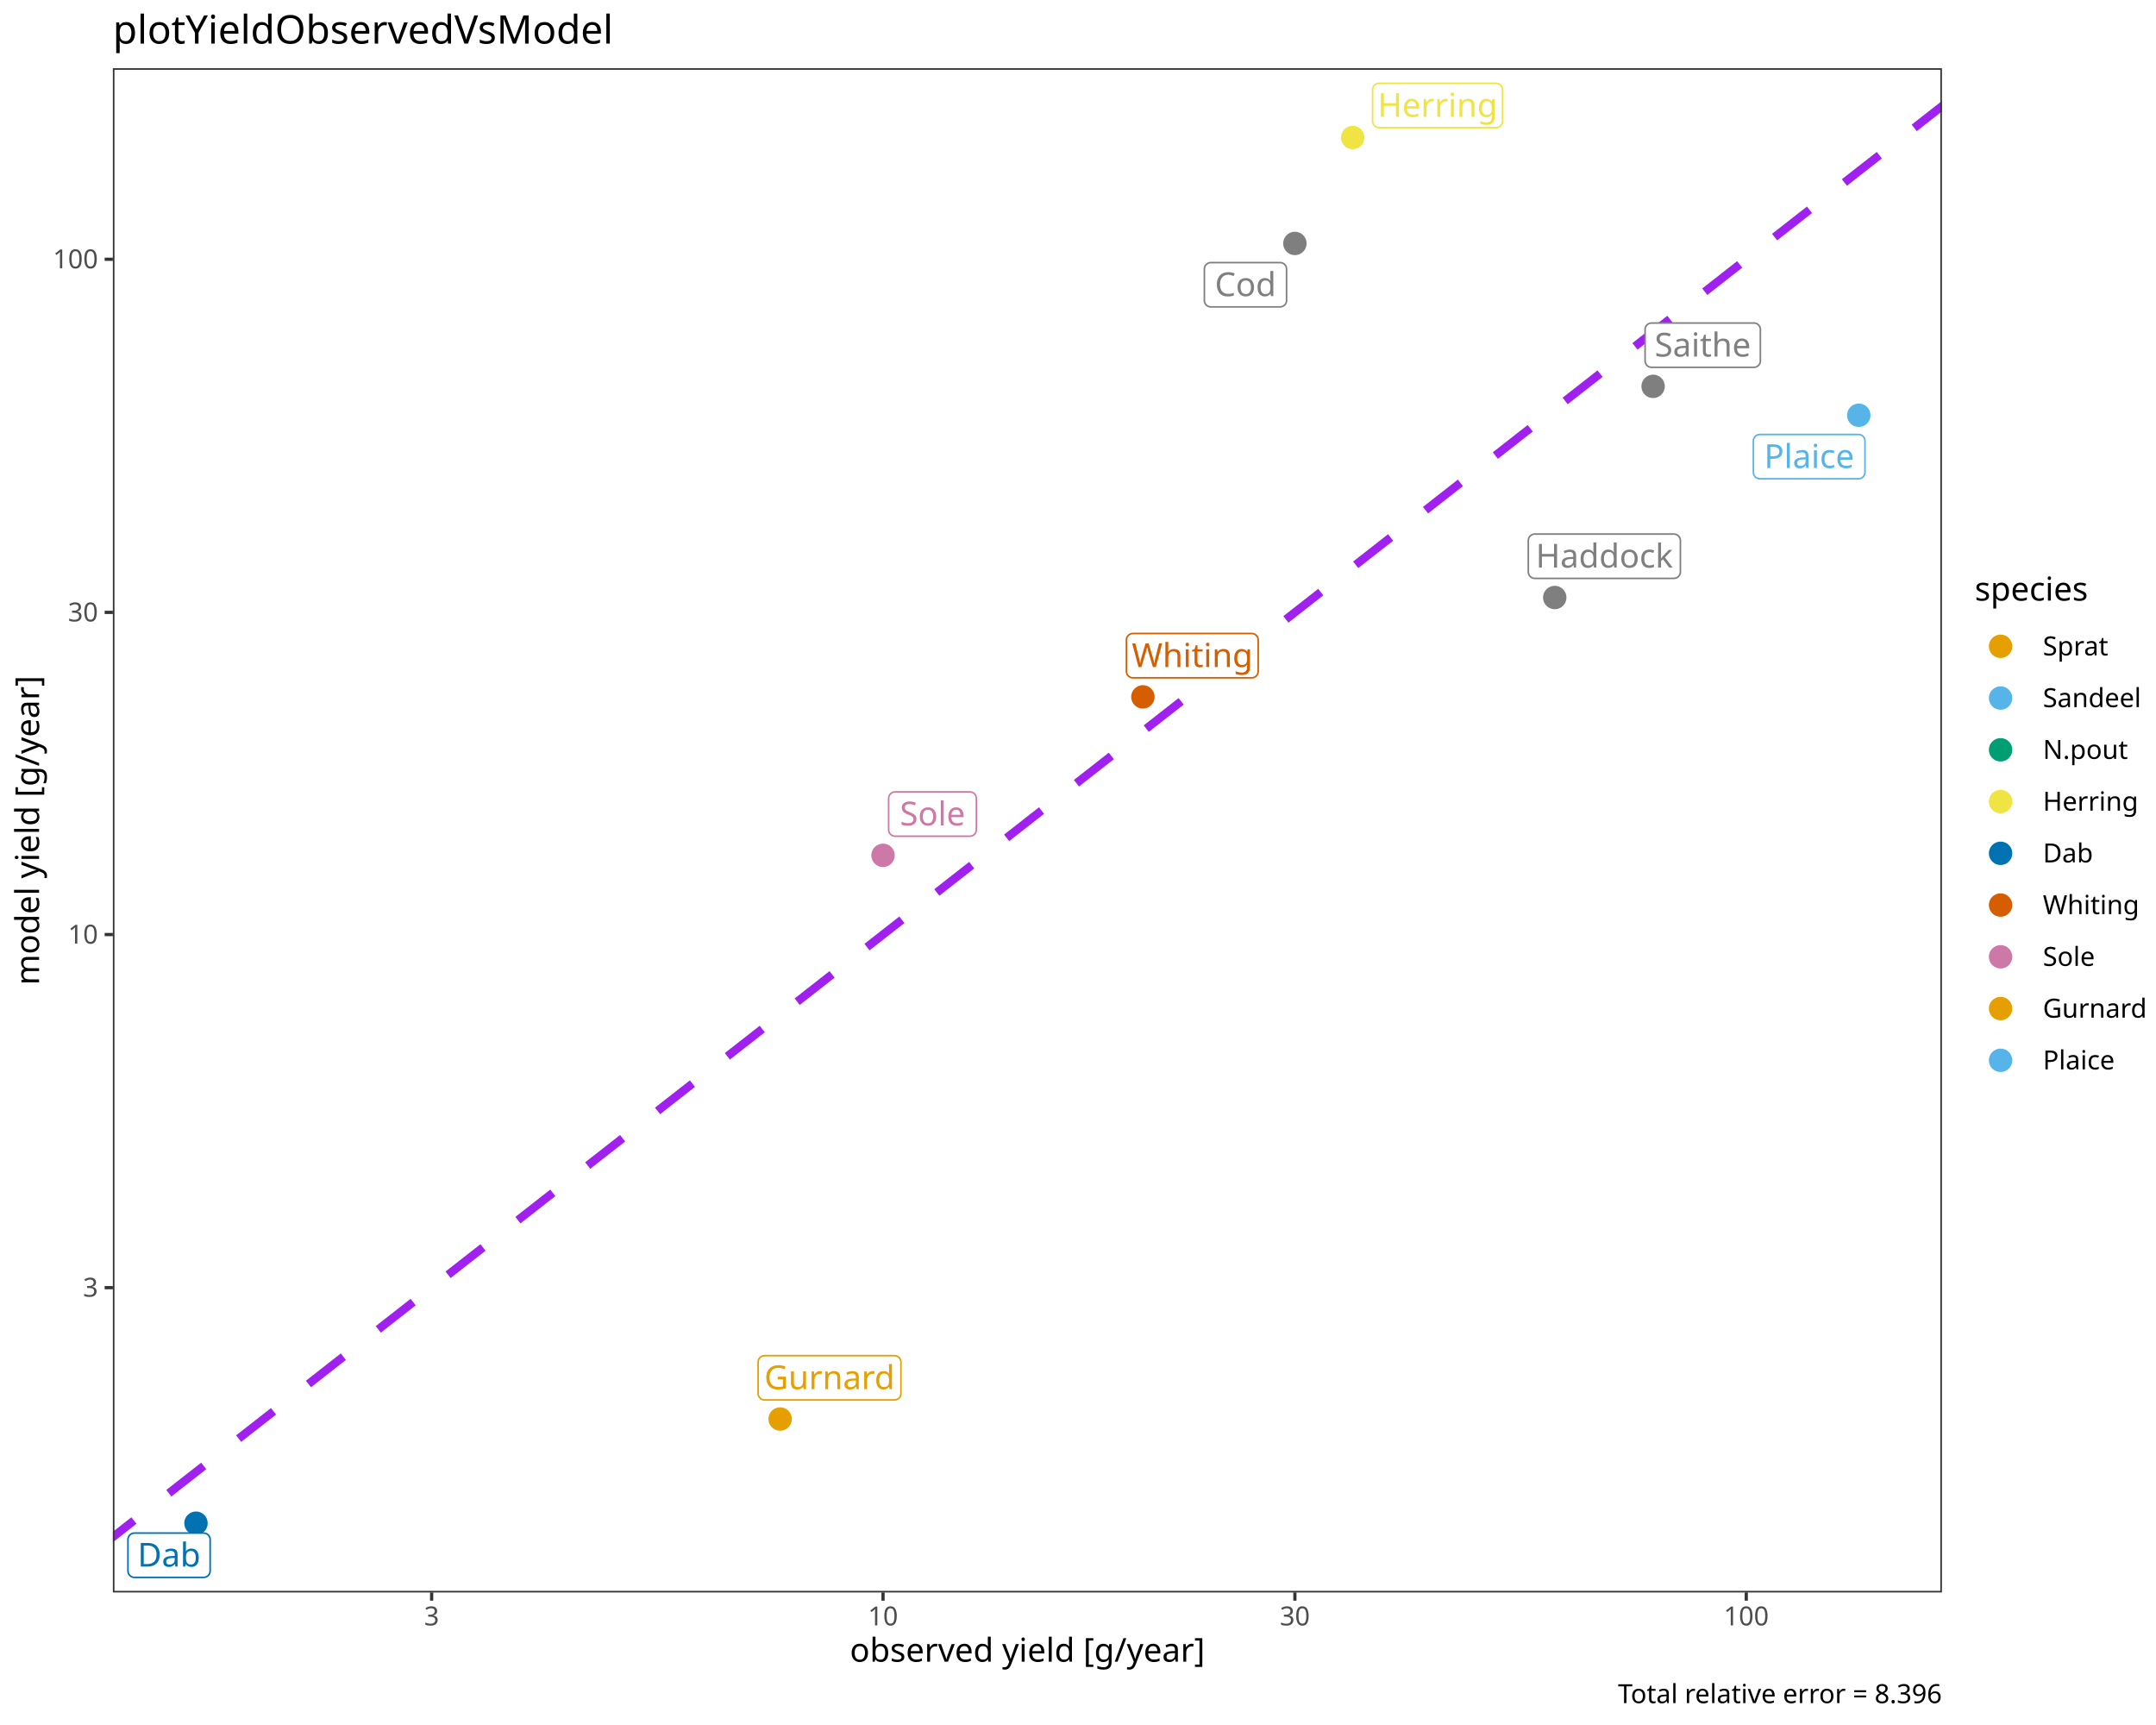
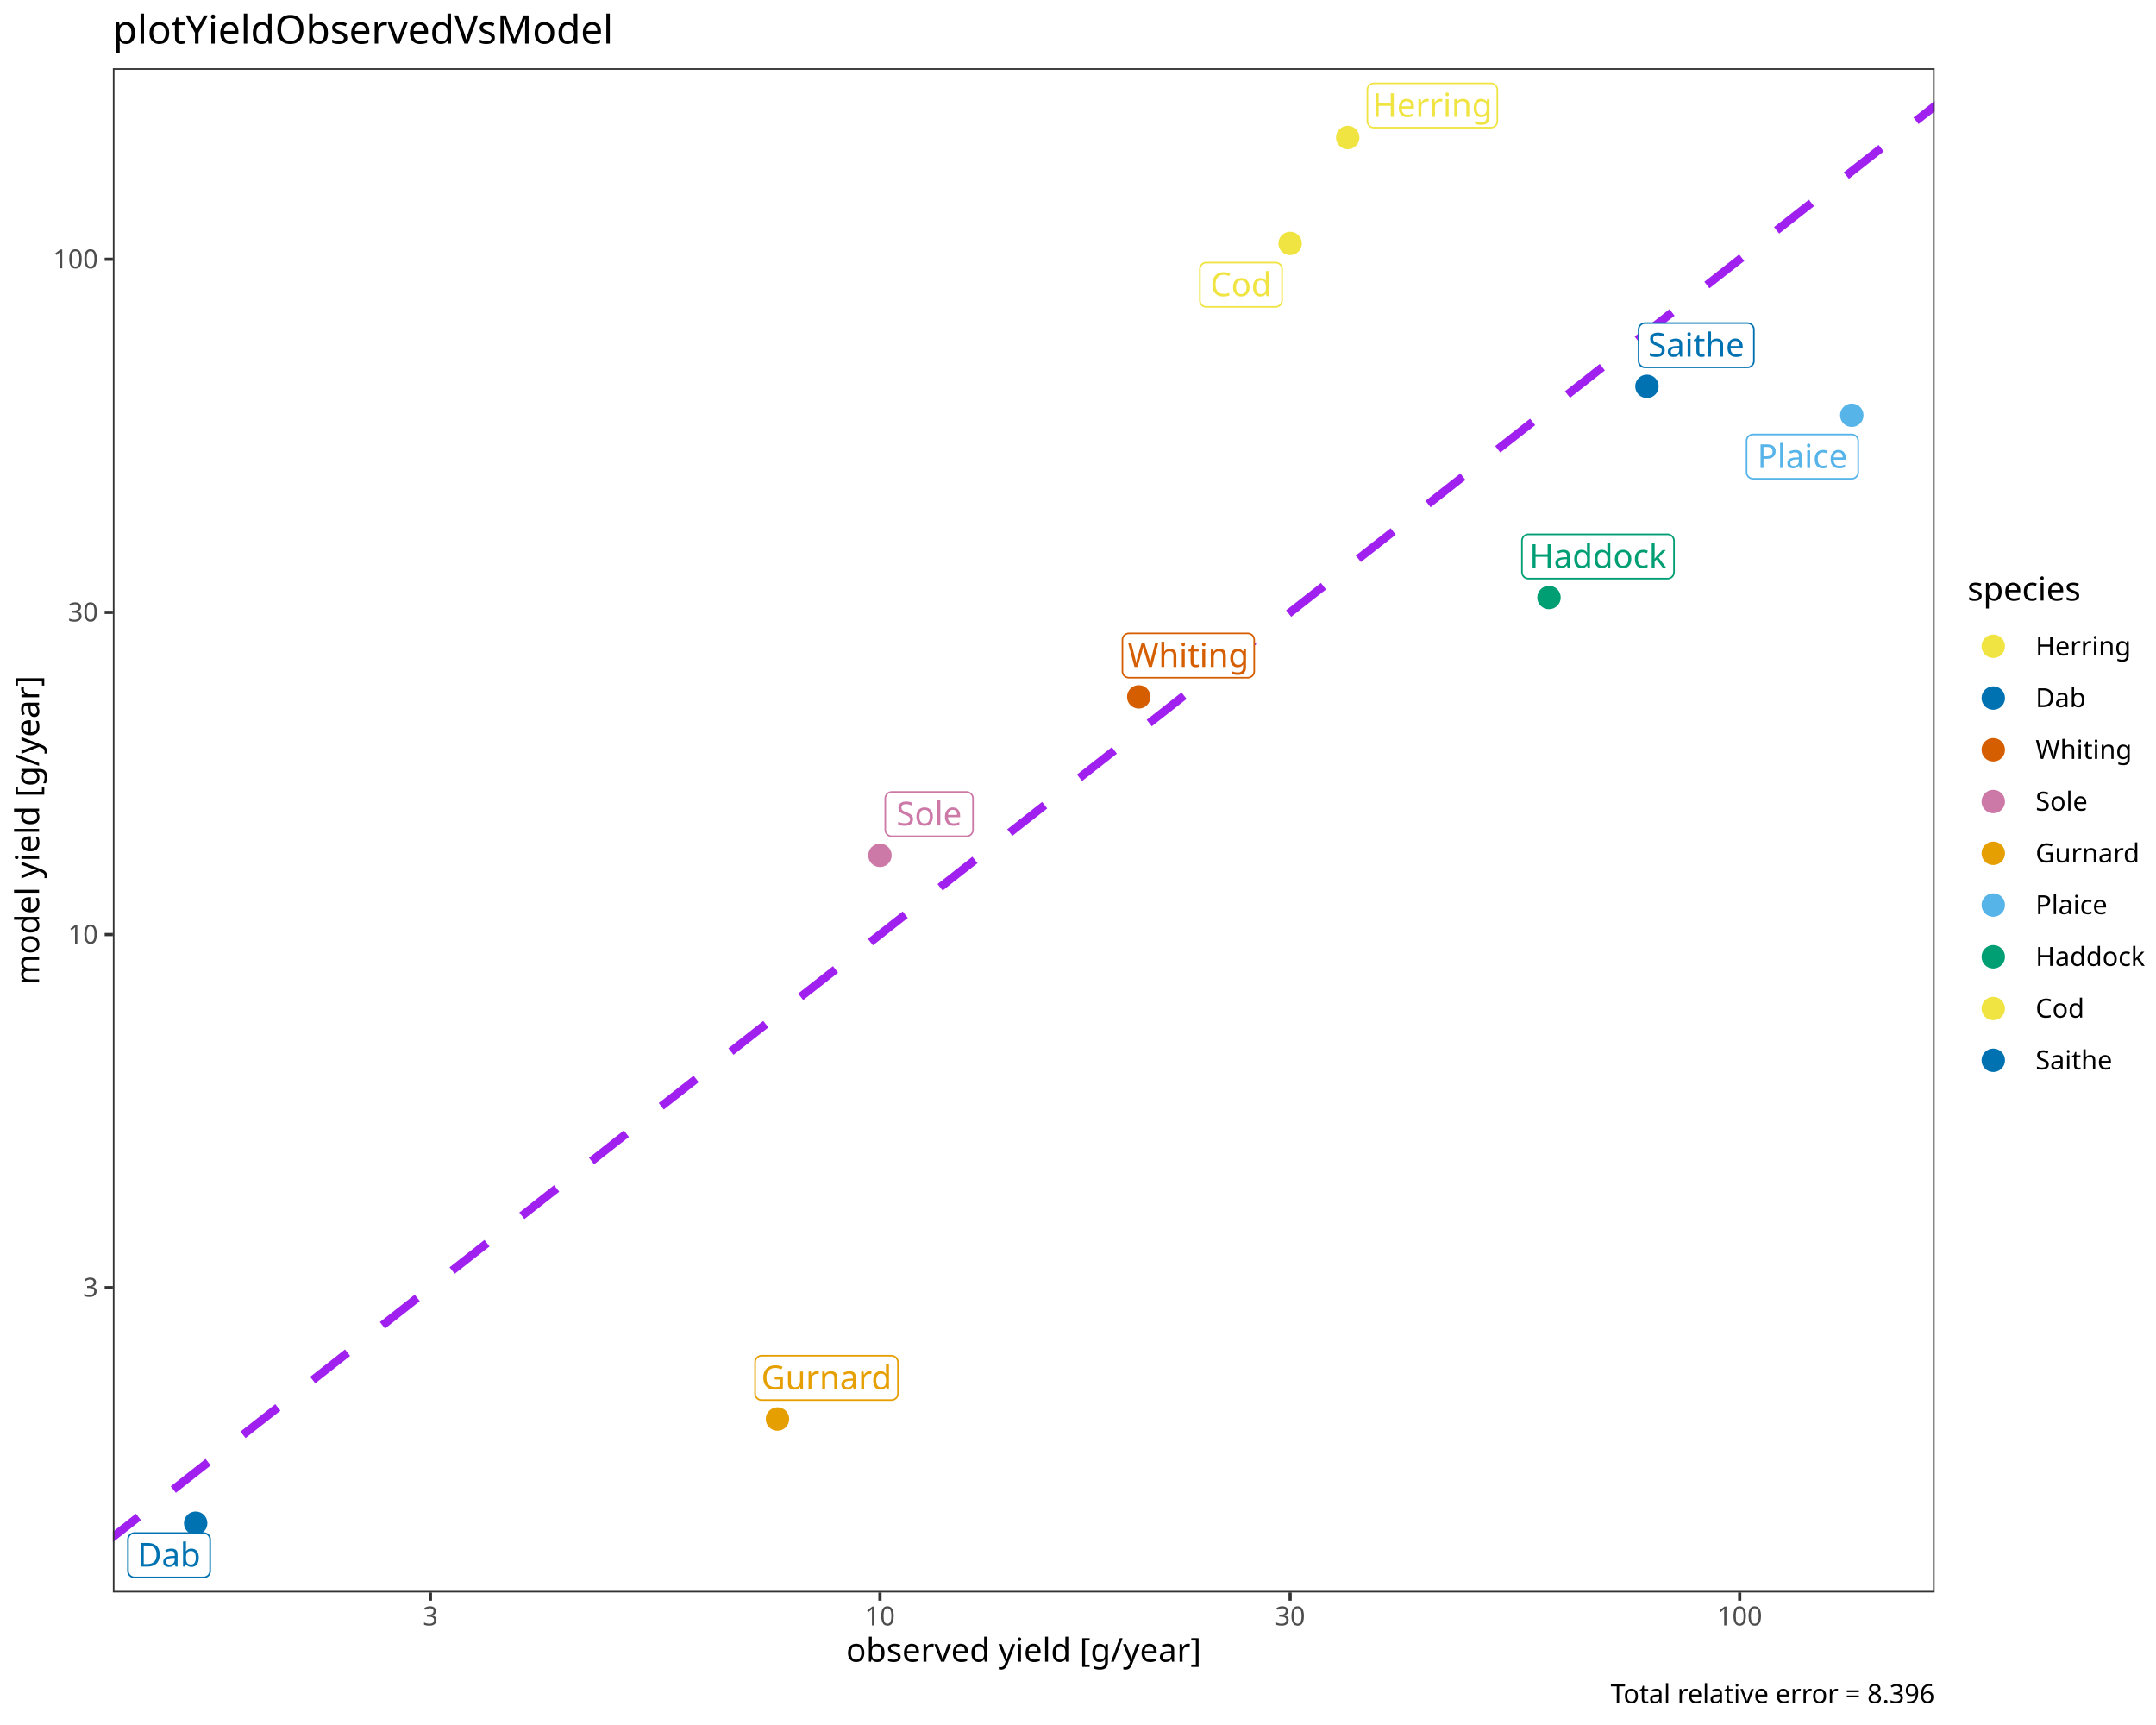
<svg xmlns="http://www.w3.org/2000/svg" class="svglite" data-engine-version="2.0" width="720.00pt" height="576.00pt" viewBox="0 0 720.00 576.00">
  <defs>
    <style type="text/css">
    .svglite line, .svglite polyline, .svglite polygon, .svglite path, .svglite rect, .svglite circle {
      fill: none;
      stroke: #000000;
      stroke-linecap: round;
      stroke-linejoin: round;
      stroke-miterlimit: 10.00;
    }
  </style>
  </defs>
  <rect width="100%" height="100%" style="stroke: none; fill: #FFFFFF;" />
  <defs>
    <clipPath id="cpMC4wMHw3MjAuMDB8MC4wMHw1NzYuMDA=">
      <rect x="0.00" y="0.00" width="720.00" height="576.00" />
    </clipPath>
  </defs>
  <g clip-path="url(#cpMC4wMHw3MjAuMDB8MC4wMHw1NzYuMDA=)">
-     <rect x="-0" y="0.00" width="720.00" height="576.00" style="stroke-width: 1.07; stroke: #FFFFFF; fill: #FFFFFF;" />
+     <rect x="0.00" y="0.00" width="720.00" height="576.00" style="stroke-width: 1.07; stroke: #FFFFFF; fill: #FFFFFF;" />
  </g>
  <defs>
-     <clipPath id="cpMzcuNjl8NjQ4LjUwfDIyLjc4fDUzMS43NQ==">
-       <rect x="37.69" y="22.78" width="610.82" height="508.97" />
+     <clipPath id="cpMzcuNjl8NjQ2LjA2fDIyLjc4fDUzMS43NQ==">
+       <rect x="37.69" y="22.78" width="608.37" height="508.97" />
    </clipPath>
  </defs>
-   <g clip-path="url(#cpMzcuNjl8NjQ4LjUwfDIyLjc4fDUzMS43NQ==)">
-     <rect x="37.69" y="22.78" width="610.82" height="508.97" style="stroke-width: 1.07; stroke: none; fill: #FFFFFF;" />
-     <line x1="-573.13" y1="990.99" x2="1259.32" y2="-442.29" style="stroke-width: 2.77; stroke: #A020F0; stroke-dasharray: 14.80,14.80; stroke-linecap: butt;" />
-     <circle cx="451.73" cy="45.92" r="3.56" style="stroke-width: 0.71; stroke: #F0E442; fill: #F0E442;" />
-     <circle cx="65.45" cy="508.62" r="3.56" style="stroke-width: 0.71; stroke: #0072B2; fill: #0072B2;" />
-     <circle cx="381.67" cy="232.70" r="3.56" style="stroke-width: 0.71; stroke: #D55E00; fill: #D55E00;" />
-     <circle cx="294.89" cy="285.61" r="3.56" style="stroke-width: 0.71; stroke: #CC79A7; fill: #CC79A7;" />
-     <circle cx="260.53" cy="473.83" r="3.56" style="stroke-width: 0.71; stroke: #E69F00; fill: #E69F00;" />
-     <circle cx="620.74" cy="138.66" r="3.56" style="stroke-width: 0.71; stroke: #56B4E9; fill: #56B4E9;" />
-     <circle cx="519.21" cy="199.52" r="3.56" style="stroke-width: 0.71; stroke: #7F7F7F; fill: #7F7F7F;" />
-     <circle cx="432.43" cy="81.29" r="3.56" style="stroke-width: 0.71; stroke: #7F7F7F; fill: #7F7F7F;" />
-     <circle cx="552.06" cy="129.01" r="3.56" style="stroke-width: 0.71; stroke: #7F7F7F; fill: #7F7F7F;" />
-     <polygon points="460.54,42.62 499.61,42.62 499.53,42.62 499.87,42.61 500.22,42.54 500.54,42.41 500.84,42.24 501.11,42.02 501.34,41.76 501.53,41.46 501.66,41.14 501.75,40.81 501.77,40.46 501.77,40.46 501.77,29.98 501.77,29.98 501.75,29.64 501.66,29.30 501.53,28.98 501.34,28.69 501.11,28.43 500.84,28.21 500.54,28.03 500.22,27.91 499.87,27.84 499.61,27.82 460.54,27.82 460.80,27.84 460.45,27.83 460.10,27.87 459.77,27.96 459.46,28.11 459.17,28.31 458.92,28.55 458.71,28.83 458.55,29.14 458.44,29.47 458.38,29.81 458.38,29.98 458.38,40.46 458.38,40.29 458.38,40.63 458.44,40.98 458.55,41.31 458.71,41.62 458.92,41.89 459.17,42.13 459.46,42.33 459.77,42.48 460.10,42.58 460.45,42.62 " style="stroke-width: 0.53; stroke: #F0E442; fill: #FFFFFF;" />
-     <text x="480.07" y="39.02" text-anchor="middle" style="font-size: 11.04px; fill: #F0E442; font-family: sans;" textLength="36.20px" lengthAdjust="spacingAndGlyphs">Herring</text>
+   <g clip-path="url(#cpMzcuNjl8NjQ2LjA2fDIyLjc4fDUzMS43NQ==)">
+     <rect x="37.69" y="22.78" width="608.37" height="508.97" style="stroke-width: 1.07; stroke: none; fill: #FFFFFF;" />
+     <line x1="-570.68" y1="990.99" x2="1254.43" y2="-442.29" style="stroke-width: 2.77; stroke: #A020F0; stroke-dasharray: 14.80,14.80; stroke-linecap: butt;" />
+     <circle cx="450.07" cy="45.92" r="3.56" style="stroke-width: 0.71; stroke: #F0E442; fill: #F0E442;" />
+     <circle cx="65.34" cy="508.62" r="3.56" style="stroke-width: 0.71; stroke: #0072B2; fill: #0072B2;" />
+     <circle cx="380.29" cy="232.70" r="3.56" style="stroke-width: 0.71; stroke: #D55E00; fill: #D55E00;" />
+     <circle cx="293.86" cy="285.61" r="3.56" style="stroke-width: 0.71; stroke: #CC79A7; fill: #CC79A7;" />
+     <circle cx="259.64" cy="473.83" r="3.56" style="stroke-width: 0.71; stroke: #E69F00; fill: #E69F00;" />
+     <circle cx="618.41" cy="138.66" r="3.56" style="stroke-width: 0.71; stroke: #56B4E9; fill: #56B4E9;" />
+     <circle cx="517.29" cy="199.52" r="3.56" style="stroke-width: 0.71; stroke: #009E73; fill: #009E73;" />
+     <circle cx="430.85" cy="81.29" r="3.56" style="stroke-width: 0.71; stroke: #F0E442; fill: #F0E442;" />
+     <circle cx="550.00" cy="129.01" r="3.56" style="stroke-width: 0.71; stroke: #0072B2; fill: #0072B2;" />
+     <polygon points="458.81,42.63 497.88,42.63 497.80,42.63 498.14,42.61 498.49,42.54 498.81,42.42 499.11,42.25 499.38,42.03 499.61,41.77 499.80,41.47 499.93,41.15 500.02,40.82 500.04,40.47 500.04,40.47 500.04,29.99 500.04,29.99 500.02,29.65 499.93,29.31 499.80,28.99 499.61,28.69 499.38,28.43 499.11,28.21 498.81,28.04 498.49,27.92 498.14,27.85 497.88,27.83 458.81,27.83 459.07,27.85 458.72,27.83 458.37,27.88 458.04,27.97 457.73,28.12 457.44,28.32 457.19,28.56 456.98,28.84 456.82,29.15 456.71,29.48 456.65,29.82 456.65,29.99 456.65,40.47 456.65,40.30 456.65,40.64 456.71,40.99 456.82,41.32 456.98,41.62 457.19,41.90 457.44,42.14 457.73,42.34 458.04,42.49 458.37,42.59 458.72,42.63 " style="stroke-width: 0.53; stroke: #F0E442; fill: #FFFFFF;" />
+     <text x="478.34" y="39.03" text-anchor="middle" style="font-size: 11.04px; fill: #F0E442; font-family: sans;" textLength="36.20px" lengthAdjust="spacingAndGlyphs">Herring</text>
    <polygon points="44.89,526.71 68.02,526.71 67.94,526.71 68.28,526.69 68.62,526.62 68.95,526.50 69.25,526.33 69.52,526.11 69.75,525.85 69.94,525.55 70.07,525.23 70.16,524.90 70.18,524.55 70.18,524.55 70.18,514.07 70.18,514.07 70.16,513.73 70.07,513.39 69.94,513.07 69.75,512.77 69.52,512.51 69.25,512.29 68.95,512.12 68.62,512.00 68.28,511.93 68.02,511.91 44.89,511.91 45.15,511.93 44.80,511.91 44.46,511.96 44.12,512.05 43.81,512.20 43.52,512.40 43.27,512.64 43.06,512.92 42.90,513.23 42.79,513.56 42.74,513.90 42.73,514.07 42.73,524.55 42.74,524.38 42.74,524.72 42.79,525.07 42.90,525.40 43.06,525.70 43.27,525.98 43.52,526.22 43.81,526.42 44.12,526.57 44.46,526.67 44.80,526.71 " style="stroke-width: 0.53; stroke: #0072B2; fill: #FFFFFF;" />
    <text x="56.46" y="523.11" text-anchor="middle" style="font-size: 11.04px; fill: #0072B2; font-family: sans;" textLength="20.26px" lengthAdjust="spacingAndGlyphs">Dab</text>
-     <polygon points="378.33,226.33 418.02,226.33 417.93,226.33 418.28,226.31 418.62,226.25 418.94,226.12 419.24,225.95 419.51,225.73 419.74,225.47 419.93,225.17 420.07,224.85 420.15,224.52 420.18,224.17 420.18,224.17 420.18,213.69 420.18,213.69 420.15,213.35 420.07,213.01 419.93,212.69 419.74,212.40 419.51,212.14 419.24,211.92 418.94,211.74 418.62,211.62 418.28,211.55 418.02,211.53 378.33,211.53 378.59,211.55 378.24,211.53 377.90,211.58 377.56,211.67 377.25,211.82 376.96,212.02 376.71,212.26 376.50,212.54 376.34,212.85 376.23,213.18 376.18,213.52 376.17,213.69 376.17,224.17 376.18,224.00 376.18,224.34 376.23,224.69 376.34,225.02 376.50,225.33 376.71,225.60 376.96,225.84 377.25,226.04 377.56,226.19 377.90,226.29 378.24,226.33 " style="stroke-width: 0.53; stroke: #D55E00; fill: #FFFFFF;" />
-     <text x="398.17" y="222.73" text-anchor="middle" style="font-size: 11.04px; fill: #D55E00; font-family: sans;" textLength="36.81px" lengthAdjust="spacingAndGlyphs">Whiting</text>
-     <polygon points="298.92,279.22 323.90,279.22 323.81,279.22 324.16,279.20 324.50,279.13 324.83,279.01 325.13,278.84 325.40,278.62 325.63,278.35 325.81,278.06 325.95,277.74 326.03,277.40 326.06,277.06 326.06,277.06 326.06,266.58 326.06,266.58 326.03,266.23 325.95,265.90 325.81,265.58 325.63,265.28 325.40,265.02 325.13,264.80 324.83,264.63 324.50,264.51 324.16,264.44 323.90,264.42 298.92,264.42 299.18,264.44 298.84,264.42 298.49,264.46 298.16,264.56 297.84,264.71 297.56,264.91 297.31,265.15 297.10,265.43 296.94,265.73 296.83,266.06 296.77,266.41 296.76,266.58 296.76,277.06 296.77,276.88 296.77,277.23 296.83,277.57 296.94,277.90 297.10,278.21 297.31,278.49 297.56,278.73 297.84,278.93 298.16,279.08 298.49,279.17 298.84,279.22 " style="stroke-width: 0.53; stroke: #CC79A7; fill: #FFFFFF;" />
-     <text x="311.41" y="275.62" text-anchor="middle" style="font-size: 11.04px; fill: #CC79A7; font-family: sans;" textLength="22.10px" lengthAdjust="spacingAndGlyphs">Sole</text>
-     <polygon points="255.33,467.46 298.71,467.46 298.63,467.46 298.97,467.44 299.31,467.37 299.64,467.25 299.94,467.08 300.21,466.86 300.44,466.60 300.62,466.30 300.76,465.98 300.84,465.65 300.87,465.30 300.87,465.30 300.87,454.82 300.87,454.82 300.84,454.47 300.76,454.14 300.62,453.82 300.44,453.52 300.21,453.26 299.94,453.04 299.64,452.87 299.31,452.75 298.97,452.68 298.71,452.66 255.33,452.66 255.59,452.68 255.24,452.66 254.90,452.71 254.56,452.80 254.25,452.95 253.96,453.15 253.71,453.39 253.50,453.67 253.34,453.97 253.23,454.30 253.17,454.65 253.17,454.82 253.17,465.30 253.17,465.13 253.17,465.47 253.23,465.82 253.34,466.15 253.50,466.45 253.71,466.73 253.96,466.97 254.25,467.17 254.56,467.32 254.90,467.42 255.24,467.46 " style="stroke-width: 0.53; stroke: #E69F00; fill: #FFFFFF;" />
-     <text x="277.02" y="463.86" text-anchor="middle" style="font-size: 11.04px; fill: #E69F00; font-family: sans;" textLength="40.50px" lengthAdjust="spacingAndGlyphs">Gurnard</text>
-     <polygon points="587.70,159.87 620.65,159.87 620.56,159.87 620.91,159.86 621.25,159.79 621.58,159.66 621.88,159.49 622.15,159.27 622.38,159.01 622.56,158.72 622.70,158.40 622.78,158.06 622.81,157.71 622.81,157.71 622.81,147.24 622.81,147.24 622.78,146.89 622.70,146.55 622.56,146.23 622.38,145.94 622.15,145.68 621.88,145.46 621.58,145.28 621.25,145.16 620.91,145.09 620.65,145.08 587.70,145.08 587.96,145.09 587.61,145.08 587.27,145.12 586.93,145.22 586.62,145.37 586.33,145.56 586.08,145.80 585.87,146.08 585.71,146.39 585.60,146.72 585.55,147.06 585.54,147.24 585.54,157.71 585.55,157.54 585.55,157.89 585.60,158.23 585.71,158.56 585.87,158.87 586.08,159.15 586.33,159.39 586.62,159.58 586.93,159.73 587.27,159.83 587.61,159.87 " style="stroke-width: 0.53; stroke: #56B4E9; fill: #FFFFFF;" />
-     <text x="604.17" y="156.27" text-anchor="middle" style="font-size: 11.04px; fill: #56B4E9; font-family: sans;" textLength="30.07px" lengthAdjust="spacingAndGlyphs">Plaice</text>
-     <polygon points="512.54,193.13 559.01,193.13 558.92,193.12 559.27,193.11 559.61,193.04 559.93,192.92 560.24,192.74 560.50,192.52 560.74,192.26 560.92,191.97 561.06,191.65 561.14,191.31 561.17,190.97 561.17,190.97 561.17,180.49 561.17,180.49 561.14,180.14 561.06,179.80 560.92,179.48 560.74,179.19 560.50,178.93 560.24,178.71 559.93,178.54 559.61,178.41 559.27,178.34 559.01,178.33 512.54,178.33 512.80,178.34 512.46,178.33 512.11,178.37 511.78,178.47 511.46,178.62 511.18,178.82 510.93,179.06 510.72,179.33 510.56,179.64 510.45,179.97 510.39,180.31 510.38,180.49 510.38,190.97 510.39,190.79 510.39,191.14 510.45,191.48 510.56,191.81 510.72,192.12 510.93,192.40 511.18,192.64 511.46,192.84 511.78,192.99 512.11,193.08 512.46,193.12 " style="stroke-width: 0.53; stroke: #7F7F7F; fill: #FFFFFF;" />
-     <text x="535.78" y="189.53" text-anchor="middle" style="font-size: 11.04px; fill: #7F7F7F; font-family: sans;" textLength="43.58px" lengthAdjust="spacingAndGlyphs">Haddock</text>
-     <polygon points="404.36,102.48 427.49,102.48 427.41,102.47 427.75,102.46 428.10,102.39 428.42,102.27 428.72,102.09 428.99,101.87 429.22,101.61 429.41,101.32 429.54,101.00 429.63,100.66 429.65,100.32 429.65,100.32 429.65,89.84 429.65,89.84 429.63,89.49 429.54,89.16 429.41,88.84 429.22,88.54 428.99,88.28 428.72,88.06 428.42,87.89 428.10,87.76 427.75,87.69 427.49,87.68 404.36,87.68 404.62,87.69 404.27,87.68 403.93,87.72 403.59,87.82 403.28,87.97 402.99,88.17 402.74,88.41 402.53,88.68 402.37,88.99 402.26,89.32 402.21,89.67 402.20,89.84 402.20,100.32 402.21,100.14 402.21,100.49 402.26,100.83 402.37,101.16 402.53,101.47 402.74,101.75 402.99,101.99 403.28,102.19 403.59,102.34 403.93,102.43 404.27,102.47 " style="stroke-width: 0.53; stroke: #7F7F7F; fill: #FFFFFF;" />
-     <text x="415.93" y="98.88" text-anchor="middle" style="font-size: 11.04px; fill: #7F7F7F; font-family: sans;" textLength="20.26px" lengthAdjust="spacingAndGlyphs">Cod</text>
-     <polygon points="551.54,122.66 585.72,122.66 585.64,122.66 585.98,122.64 586.33,122.57 586.65,122.45 586.95,122.27 587.22,122.05 587.45,121.79 587.64,121.50 587.77,121.18 587.86,120.84 587.88,120.50 587.88,120.50 587.88,110.02 587.88,110.02 587.86,109.67 587.77,109.34 587.64,109.02 587.45,108.72 587.22,108.46 586.95,108.24 586.65,108.07 586.33,107.94 585.98,107.88 585.72,107.86 551.54,107.86 551.80,107.88 551.45,107.86 551.11,107.90 550.77,108.00 550.46,108.15 550.17,108.35 549.92,108.59 549.71,108.86 549.55,109.17 549.44,109.50 549.39,109.85 549.38,110.02 549.38,120.50 549.39,120.32 549.39,120.67 549.44,121.01 549.55,121.34 549.71,121.65 549.92,121.93 550.17,122.17 550.46,122.37 550.77,122.52 551.11,122.61 551.45,122.66 " style="stroke-width: 0.53; stroke: #7F7F7F; fill: #FFFFFF;" />
-     <text x="568.63" y="119.06" text-anchor="middle" style="font-size: 11.04px; fill: #7F7F7F; font-family: sans;" textLength="31.30px" lengthAdjust="spacingAndGlyphs">Saithe</text>
-     <rect x="37.69" y="22.78" width="610.82" height="508.97" style="stroke-width: 1.07; stroke: #333333;" />
+     <polygon points="377.00,226.30 416.69,226.30 416.60,226.30 416.95,226.28 417.29,226.21 417.61,226.09 417.91,225.92 418.18,225.70 418.41,225.44 418.60,225.14 418.73,224.82 418.82,224.48 418.85,224.14 418.85,224.14 418.85,213.66 418.85,213.66 418.82,213.31 418.73,212.98 418.60,212.66 418.41,212.36 418.18,212.10 417.91,211.88 417.61,211.71 417.29,211.59 416.95,211.52 416.69,211.50 377.00,211.50 377.26,211.52 376.91,211.50 376.56,211.54 376.23,211.64 375.92,211.79 375.63,211.99 375.38,212.23 375.17,212.51 375.01,212.81 374.90,213.14 374.84,213.49 374.84,213.66 374.84,224.14 374.84,223.96 374.84,224.31 374.90,224.66 375.01,224.98 375.17,225.29 375.38,225.57 375.63,225.81 375.92,226.01 376.23,226.16 376.56,226.25 376.91,226.30 " style="stroke-width: 0.53; stroke: #D55E00; fill: #FFFFFF;" />
+     <text x="396.84" y="222.70" text-anchor="middle" style="font-size: 11.04px; fill: #D55E00; font-family: sans;" textLength="36.81px" lengthAdjust="spacingAndGlyphs">Whiting</text>
+     <polygon points="297.80,279.24 322.77,279.24 322.69,279.24 323.03,279.22 323.37,279.15 323.70,279.03 324.00,278.86 324.27,278.64 324.50,278.38 324.69,278.08 324.82,277.76 324.90,277.43 324.93,277.08 324.93,277.08 324.93,266.60 324.93,266.60 324.90,266.26 324.82,265.92 324.69,265.60 324.50,265.31 324.27,265.04 324.00,264.83 323.70,264.65 323.37,264.53 323.03,264.46 322.77,264.44 297.80,264.44 298.06,264.46 297.71,264.44 297.36,264.49 297.03,264.58 296.72,264.73 296.43,264.93 296.18,265.17 295.97,265.45 295.81,265.76 295.70,266.09 295.64,266.43 295.64,266.60 295.64,277.08 295.64,276.91 295.64,277.25 295.70,277.60 295.81,277.93 295.97,278.23 296.18,278.51 296.43,278.75 296.72,278.95 297.03,279.10 297.36,279.20 297.71,279.24 " style="stroke-width: 0.53; stroke: #CC79A7; fill: #FFFFFF;" />
+     <text x="310.28" y="275.64" text-anchor="middle" style="font-size: 11.04px; fill: #CC79A7; font-family: sans;" textLength="22.10px" lengthAdjust="spacingAndGlyphs">Sole</text>
+     <polygon points="254.32,467.50 297.71,467.50 297.62,467.50 297.97,467.48 298.31,467.41 298.63,467.29 298.93,467.12 299.20,466.90 299.43,466.64 299.62,466.34 299.75,466.02 299.84,465.69 299.87,465.34 299.87,465.34 299.87,454.86 299.87,454.86 299.84,454.52 299.75,454.18 299.62,453.86 299.43,453.56 299.20,453.30 298.93,453.08 298.63,452.91 298.31,452.79 297.97,452.72 297.71,452.70 254.32,452.70 254.58,452.72 254.23,452.70 253.89,452.75 253.56,452.84 253.24,452.99 252.96,453.19 252.70,453.43 252.50,453.71 252.33,454.02 252.22,454.35 252.17,454.69 252.16,454.86 252.16,465.34 252.17,465.17 252.17,465.51 252.22,465.86 252.33,466.19 252.50,466.49 252.70,466.77 252.96,467.01 253.24,467.21 253.56,467.36 253.89,467.46 254.23,467.50 " style="stroke-width: 0.53; stroke: #E69F00; fill: #FFFFFF;" />
+     <text x="276.01" y="463.90" text-anchor="middle" style="font-size: 11.04px; fill: #E69F00; font-family: sans;" textLength="40.50px" lengthAdjust="spacingAndGlyphs">Gurnard</text>
+     <polygon points="585.43,159.87 618.39,159.87 618.30,159.86 618.65,159.85 618.99,159.78 619.31,159.66 619.61,159.48 619.88,159.26 620.11,159.00 620.30,158.71 620.43,158.39 620.52,158.05 620.55,157.71 620.55,157.71 620.55,147.23 620.55,147.23 620.52,146.88 620.43,146.54 620.30,146.22 620.11,145.93 619.88,145.67 619.61,145.45 619.31,145.28 618.99,145.15 618.65,145.08 618.39,145.07 585.43,145.07 585.69,145.08 585.35,145.07 585.00,145.11 584.67,145.21 584.35,145.36 584.07,145.55 583.82,145.80 583.61,146.07 583.45,146.38 583.34,146.71 583.28,147.05 583.27,147.23 583.27,157.71 583.28,157.53 583.28,157.88 583.34,158.22 583.45,158.55 583.61,158.86 583.82,159.14 584.07,159.38 584.35,159.58 584.67,159.72 585.00,159.82 585.35,159.86 " style="stroke-width: 0.53; stroke: #56B4E9; fill: #FFFFFF;" />
+     <text x="601.91" y="156.27" text-anchor="middle" style="font-size: 11.04px; fill: #56B4E9; font-family: sans;" textLength="30.07px" lengthAdjust="spacingAndGlyphs">Plaice</text>
+     <polygon points="510.42,193.21 556.88,193.21 556.79,193.21 557.14,193.20 557.48,193.13 557.81,193.00 558.11,192.83 558.38,192.61 558.61,192.35 558.79,192.06 558.93,191.74 559.01,191.40 559.04,191.05 559.04,191.05 559.04,180.58 559.04,180.58 559.01,180.23 558.93,179.89 558.79,179.57 558.61,179.28 558.38,179.02 558.11,178.80 557.81,178.62 557.48,178.50 557.14,178.43 556.88,178.42 510.42,178.42 510.68,178.43 510.33,178.42 509.98,178.46 509.65,178.56 509.34,178.70 509.05,178.90 508.80,179.14 508.59,179.42 508.43,179.73 508.32,180.06 508.26,180.40 508.26,180.58 508.26,191.05 508.26,190.88 508.26,191.23 508.32,191.57 508.43,191.90 508.59,192.21 508.80,192.49 509.05,192.73 509.34,192.92 509.65,193.07 509.98,193.17 510.33,193.21 " style="stroke-width: 0.53; stroke: #009E73; fill: #FFFFFF;" />
+     <text x="533.65" y="189.61" text-anchor="middle" style="font-size: 11.04px; fill: #009E73; font-family: sans;" textLength="43.58px" lengthAdjust="spacingAndGlyphs">Haddock</text>
+     <polygon points="402.86,102.48 425.99,102.48 425.91,102.47 426.26,102.46 426.60,102.39 426.92,102.27 427.22,102.09 427.49,101.87 427.72,101.61 427.91,101.32 428.04,101.00 428.13,100.66 428.15,100.32 428.15,100.32 428.15,89.84 428.15,89.84 428.13,89.49 428.04,89.15 427.91,88.83 427.72,88.54 427.49,88.28 427.22,88.06 426.92,87.89 426.60,87.76 426.26,87.69 425.99,87.68 402.86,87.68 403.12,87.69 402.77,87.68 402.43,87.72 402.09,87.82 401.78,87.97 401.49,88.16 401.24,88.41 401.03,88.68 400.87,88.99 400.76,89.32 400.71,89.66 400.70,89.84 400.70,100.32 400.71,100.14 400.71,100.49 400.76,100.83 400.87,101.16 401.03,101.47 401.24,101.75 401.49,101.99 401.78,102.19 402.09,102.33 402.43,102.43 402.77,102.47 " style="stroke-width: 0.53; stroke: #F0E442; fill: #FFFFFF;" />
+     <text x="414.43" y="98.88" text-anchor="middle" style="font-size: 11.04px; fill: #F0E442; font-family: sans;" textLength="20.26px" lengthAdjust="spacingAndGlyphs">Cod</text>
+     <polygon points="549.38,122.68 583.56,122.68 583.47,122.68 583.82,122.67 584.16,122.60 584.49,122.47 584.79,122.30 585.06,122.08 585.29,121.82 585.47,121.53 585.61,121.21 585.69,120.87 585.72,120.52 585.72,120.52 585.72,110.04 585.72,110.04 585.69,109.70 585.61,109.36 585.47,109.04 585.29,108.75 585.06,108.49 584.79,108.27 584.49,108.09 584.16,107.97 583.82,107.90 583.56,107.88 549.38,107.88 549.64,107.90 549.29,107.89 548.94,107.93 548.61,108.02 548.30,108.17 548.01,108.37 547.76,108.61 547.55,108.89 547.39,109.20 547.28,109.53 547.22,109.87 547.22,110.04 547.22,120.52 547.22,120.35 547.22,120.70 547.28,121.04 547.39,121.37 547.55,121.68 547.76,121.95 548.01,122.20 548.30,122.39 548.61,122.54 548.94,122.64 549.29,122.68 " style="stroke-width: 0.53; stroke: #0072B2; fill: #FFFFFF;" />
+     <text x="566.47" y="119.08" text-anchor="middle" style="font-size: 11.04px; fill: #0072B2; font-family: sans;" textLength="31.30px" lengthAdjust="spacingAndGlyphs">Saithe</text>
+     <rect x="37.69" y="22.78" width="608.37" height="508.97" style="stroke-width: 1.07; stroke: #333333;" />
  </g>
  <g clip-path="url(#cpMC4wMHw3MjAuMDB8MC4wMHw1NzYuMDA=)">
    <text x="32.76" y="432.98" text-anchor="end" style="font-size: 8.80px; fill: #4D4D4D; font-family: sans;" textLength="4.89px" lengthAdjust="spacingAndGlyphs">3</text>
    <text x="32.76" y="315.09" text-anchor="end" style="font-size: 8.80px; fill: #4D4D4D; font-family: sans;" textLength="9.79px" lengthAdjust="spacingAndGlyphs">10</text>
    <text x="32.76" y="207.50" text-anchor="end" style="font-size: 8.80px; fill: #4D4D4D; font-family: sans;" textLength="9.79px" lengthAdjust="spacingAndGlyphs">30</text>
    <text x="32.76" y="89.60" text-anchor="end" style="font-size: 8.80px; fill: #4D4D4D; font-family: sans;" textLength="14.68px" lengthAdjust="spacingAndGlyphs">100</text>
    <polyline points="34.95,429.96 37.69,429.96 " style="stroke-width: 1.07; stroke: #333333; stroke-linecap: butt;" />
    <polyline points="34.95,312.06 37.69,312.06 " style="stroke-width: 1.07; stroke: #333333; stroke-linecap: butt;" />
    <polyline points="34.95,204.48 37.69,204.48 " style="stroke-width: 1.07; stroke: #333333; stroke-linecap: butt;" />
    <polyline points="34.95,86.58 37.69,86.58 " style="stroke-width: 1.07; stroke: #333333; stroke-linecap: butt;" />
-     <polyline points="144.15,534.49 144.15,531.75 " style="stroke-width: 1.07; stroke: #333333; stroke-linecap: butt;" />
-     <polyline points="294.89,534.49 294.89,531.75 " style="stroke-width: 1.07; stroke: #333333; stroke-linecap: butt;" />
-     <polyline points="432.43,534.49 432.43,531.75 " style="stroke-width: 1.07; stroke: #333333; stroke-linecap: butt;" />
-     <polyline points="583.17,534.49 583.17,531.75 " style="stroke-width: 1.07; stroke: #333333; stroke-linecap: butt;" />
-     <text x="144.15" y="542.74" text-anchor="middle" style="font-size: 8.80px; fill: #4D4D4D; font-family: sans;" textLength="4.89px" lengthAdjust="spacingAndGlyphs">3</text>
-     <text x="294.89" y="542.74" text-anchor="middle" style="font-size: 8.80px; fill: #4D4D4D; font-family: sans;" textLength="9.79px" lengthAdjust="spacingAndGlyphs">10</text>
-     <text x="432.43" y="542.74" text-anchor="middle" style="font-size: 8.80px; fill: #4D4D4D; font-family: sans;" textLength="9.79px" lengthAdjust="spacingAndGlyphs">30</text>
-     <text x="583.17" y="542.74" text-anchor="middle" style="font-size: 8.80px; fill: #4D4D4D; font-family: sans;" textLength="14.68px" lengthAdjust="spacingAndGlyphs">100</text>
-     <text x="343.10" y="554.87" text-anchor="middle" style="font-size: 11.00px; font-family: sans;" textLength="110.69px" lengthAdjust="spacingAndGlyphs">observed yield [g/year]</text>
+     <polyline points="143.73,534.49 143.73,531.75 " style="stroke-width: 1.07; stroke: #333333; stroke-linecap: butt;" />
+     <polyline points="293.86,534.49 293.86,531.75 " style="stroke-width: 1.07; stroke: #333333; stroke-linecap: butt;" />
+     <polyline points="430.85,534.49 430.85,531.75 " style="stroke-width: 1.07; stroke: #333333; stroke-linecap: butt;" />
+     <polyline points="580.98,534.49 580.98,531.75 " style="stroke-width: 1.07; stroke: #333333; stroke-linecap: butt;" />
+     <text x="143.73" y="542.74" text-anchor="middle" style="font-size: 8.80px; fill: #4D4D4D; font-family: sans;" textLength="4.89px" lengthAdjust="spacingAndGlyphs">3</text>
+     <text x="293.86" y="542.74" text-anchor="middle" style="font-size: 8.80px; fill: #4D4D4D; font-family: sans;" textLength="9.79px" lengthAdjust="spacingAndGlyphs">10</text>
+     <text x="430.85" y="542.74" text-anchor="middle" style="font-size: 8.80px; fill: #4D4D4D; font-family: sans;" textLength="9.79px" lengthAdjust="spacingAndGlyphs">30</text>
+     <text x="580.98" y="542.74" text-anchor="middle" style="font-size: 8.80px; fill: #4D4D4D; font-family: sans;" textLength="14.68px" lengthAdjust="spacingAndGlyphs">100</text>
+     <text x="341.87" y="554.87" text-anchor="middle" style="font-size: 11.00px; font-family: sans;" textLength="110.69px" lengthAdjust="spacingAndGlyphs">observed yield [g/year]</text>
    <text transform="translate(13.05,277.27) rotate(-90)" text-anchor="middle" style="font-size: 11.00px; font-family: sans;" textLength="95.39px" lengthAdjust="spacingAndGlyphs">model yield [g/year]</text>
-     <rect x="659.46" y="191.84" width="55.06" height="170.85" style="stroke-width: 1.07; stroke: none; fill: #FFFFFF;" />
-     <text x="659.46" y="200.55" style="font-size: 11.00px; font-family: sans;" textLength="37.31px" lengthAdjust="spacingAndGlyphs">species</text>
-     <rect x="659.46" y="207.17" width="17.28" height="17.28" style="stroke-width: 1.07; stroke: none; fill: #FFFFFF;" />
-     <circle cx="668.10" cy="215.81" r="3.56" style="stroke-width: 0.71; stroke: #E69F00; fill: #E69F00;" />
-     <rect x="659.46" y="224.45" width="17.28" height="17.28" style="stroke-width: 1.07; stroke: none; fill: #FFFFFF;" />
-     <circle cx="668.10" cy="233.09" r="3.56" style="stroke-width: 0.71; stroke: #56B4E9; fill: #56B4E9;" />
-     <rect x="659.46" y="241.73" width="17.28" height="17.28" style="stroke-width: 1.07; stroke: none; fill: #FFFFFF;" />
-     <circle cx="668.10" cy="250.37" r="3.56" style="stroke-width: 0.71; stroke: #009E73; fill: #009E73;" />
-     <rect x="659.46" y="259.01" width="17.28" height="17.28" style="stroke-width: 1.07; stroke: none; fill: #FFFFFF;" />
-     <circle cx="668.10" cy="267.65" r="3.56" style="stroke-width: 0.71; stroke: #F0E442; fill: #F0E442;" />
-     <rect x="659.46" y="276.29" width="17.28" height="17.28" style="stroke-width: 1.07; stroke: none; fill: #FFFFFF;" />
-     <circle cx="668.10" cy="284.93" r="3.56" style="stroke-width: 0.71; stroke: #0072B2; fill: #0072B2;" />
-     <rect x="659.46" y="293.57" width="17.28" height="17.28" style="stroke-width: 1.07; stroke: none; fill: #FFFFFF;" />
-     <circle cx="668.10" cy="302.21" r="3.56" style="stroke-width: 0.71; stroke: #D55E00; fill: #D55E00;" />
-     <rect x="659.46" y="310.85" width="17.28" height="17.28" style="stroke-width: 1.07; stroke: none; fill: #FFFFFF;" />
-     <circle cx="668.10" cy="319.49" r="3.56" style="stroke-width: 0.71; stroke: #CC79A7; fill: #CC79A7;" />
-     <rect x="659.46" y="328.13" width="17.28" height="17.28" style="stroke-width: 1.07; stroke: none; fill: #FFFFFF;" />
-     <circle cx="668.10" cy="336.77" r="3.56" style="stroke-width: 0.71; stroke: #E69F00; fill: #E69F00;" />
-     <rect x="659.46" y="345.41" width="17.28" height="17.28" style="stroke-width: 1.07; stroke: none; fill: #FFFFFF;" />
-     <circle cx="668.10" cy="354.05" r="3.56" style="stroke-width: 0.71; stroke: #56B4E9; fill: #56B4E9;" />
-     <text x="682.22" y="218.84" style="font-size: 8.80px; font-family: sans;" textLength="21.04px" lengthAdjust="spacingAndGlyphs">Sprat</text>
-     <text x="682.22" y="236.12" style="font-size: 8.80px; font-family: sans;" textLength="32.30px" lengthAdjust="spacingAndGlyphs">Sandeel</text>
-     <text x="682.22" y="253.40" style="font-size: 8.80px; font-family: sans;" textLength="25.93px" lengthAdjust="spacingAndGlyphs">N.pout</text>
-     <text x="682.22" y="270.68" style="font-size: 8.80px; font-family: sans;" textLength="28.86px" lengthAdjust="spacingAndGlyphs">Herring</text>
-     <text x="682.22" y="287.96" style="font-size: 8.80px; font-family: sans;" textLength="16.15px" lengthAdjust="spacingAndGlyphs">Dab</text>
-     <text x="682.22" y="305.24" style="font-size: 8.80px; font-family: sans;" textLength="29.34px" lengthAdjust="spacingAndGlyphs">Whiting</text>
-     <text x="682.22" y="322.52" style="font-size: 8.80px; font-family: sans;" textLength="17.61px" lengthAdjust="spacingAndGlyphs">Sole</text>
-     <text x="682.22" y="339.80" style="font-size: 8.80px; font-family: sans;" textLength="32.29px" lengthAdjust="spacingAndGlyphs">Gurnard</text>
-     <text x="682.22" y="357.08" style="font-size: 8.80px; font-family: sans;" textLength="23.97px" lengthAdjust="spacingAndGlyphs">Plaice</text>
+     <rect x="657.02" y="191.84" width="57.50" height="170.85" style="stroke-width: 1.07; stroke: none; fill: #FFFFFF;" />
+     <text x="657.02" y="200.55" style="font-size: 11.00px; font-family: sans;" textLength="37.31px" lengthAdjust="spacingAndGlyphs">species</text>
+     <rect x="657.02" y="207.17" width="17.28" height="17.28" style="stroke-width: 1.07; stroke: none; fill: #FFFFFF;" />
+     <circle cx="665.66" cy="215.81" r="3.56" style="stroke-width: 0.71; stroke: #F0E442; fill: #F0E442;" />
+     <rect x="657.02" y="224.45" width="17.28" height="17.28" style="stroke-width: 1.07; stroke: none; fill: #FFFFFF;" />
+     <circle cx="665.66" cy="233.09" r="3.56" style="stroke-width: 0.71; stroke: #0072B2; fill: #0072B2;" />
+     <rect x="657.02" y="241.73" width="17.28" height="17.28" style="stroke-width: 1.07; stroke: none; fill: #FFFFFF;" />
+     <circle cx="665.66" cy="250.37" r="3.56" style="stroke-width: 0.71; stroke: #D55E00; fill: #D55E00;" />
+     <rect x="657.02" y="259.01" width="17.28" height="17.28" style="stroke-width: 1.07; stroke: none; fill: #FFFFFF;" />
+     <circle cx="665.66" cy="267.65" r="3.56" style="stroke-width: 0.71; stroke: #CC79A7; fill: #CC79A7;" />
+     <rect x="657.02" y="276.29" width="17.28" height="17.28" style="stroke-width: 1.07; stroke: none; fill: #FFFFFF;" />
+     <circle cx="665.66" cy="284.93" r="3.56" style="stroke-width: 0.71; stroke: #E69F00; fill: #E69F00;" />
+     <rect x="657.02" y="293.57" width="17.28" height="17.28" style="stroke-width: 1.07; stroke: none; fill: #FFFFFF;" />
+     <circle cx="665.66" cy="302.21" r="3.56" style="stroke-width: 0.71; stroke: #56B4E9; fill: #56B4E9;" />
+     <rect x="657.02" y="310.85" width="17.28" height="17.28" style="stroke-width: 1.07; stroke: none; fill: #FFFFFF;" />
+     <circle cx="665.66" cy="319.49" r="3.56" style="stroke-width: 0.71; stroke: #009E73; fill: #009E73;" />
+     <rect x="657.02" y="328.13" width="17.28" height="17.28" style="stroke-width: 1.07; stroke: none; fill: #FFFFFF;" />
+     <circle cx="665.66" cy="336.77" r="3.56" style="stroke-width: 0.71; stroke: #F0E442; fill: #F0E442;" />
+     <rect x="657.02" y="345.41" width="17.28" height="17.28" style="stroke-width: 1.07; stroke: none; fill: #FFFFFF;" />
+     <circle cx="665.66" cy="354.05" r="3.56" style="stroke-width: 0.71; stroke: #0072B2; fill: #0072B2;" />
+     <text x="679.78" y="218.84" style="font-size: 8.80px; font-family: sans;" textLength="28.86px" lengthAdjust="spacingAndGlyphs">Herring</text>
+     <text x="679.78" y="236.12" style="font-size: 8.80px; font-family: sans;" textLength="16.15px" lengthAdjust="spacingAndGlyphs">Dab</text>
+     <text x="679.78" y="253.40" style="font-size: 8.80px; font-family: sans;" textLength="29.34px" lengthAdjust="spacingAndGlyphs">Whiting</text>
+     <text x="679.78" y="270.68" style="font-size: 8.80px; font-family: sans;" textLength="17.61px" lengthAdjust="spacingAndGlyphs">Sole</text>
+     <text x="679.78" y="287.96" style="font-size: 8.80px; font-family: sans;" textLength="32.29px" lengthAdjust="spacingAndGlyphs">Gurnard</text>
+     <text x="679.78" y="305.24" style="font-size: 8.80px; font-family: sans;" textLength="23.97px" lengthAdjust="spacingAndGlyphs">Plaice</text>
+     <text x="679.78" y="322.52" style="font-size: 8.80px; font-family: sans;" textLength="34.74px" lengthAdjust="spacingAndGlyphs">Haddock</text>
+     <text x="679.78" y="339.80" style="font-size: 8.80px; font-family: sans;" textLength="16.15px" lengthAdjust="spacingAndGlyphs">Cod</text>
+     <text x="679.78" y="357.08" style="font-size: 8.80px; font-family: sans;" textLength="24.95px" lengthAdjust="spacingAndGlyphs">Saithe</text>
    <text x="37.69" y="14.56" style="font-size: 13.20px; font-family: sans;" textLength="159.25px" lengthAdjust="spacingAndGlyphs">plotYieldObservedVsModel</text>
-     <text x="648.50" y="568.69" text-anchor="end" style="font-size: 8.80px; font-family: sans;" textLength="103.46px" lengthAdjust="spacingAndGlyphs">Total relative error = 8.396</text>
+     <text x="646.06" y="568.69" text-anchor="end" style="font-size: 8.80px; font-family: sans;" textLength="103.46px" lengthAdjust="spacingAndGlyphs">Total relative error = 8.396</text>
  </g>
</svg>
